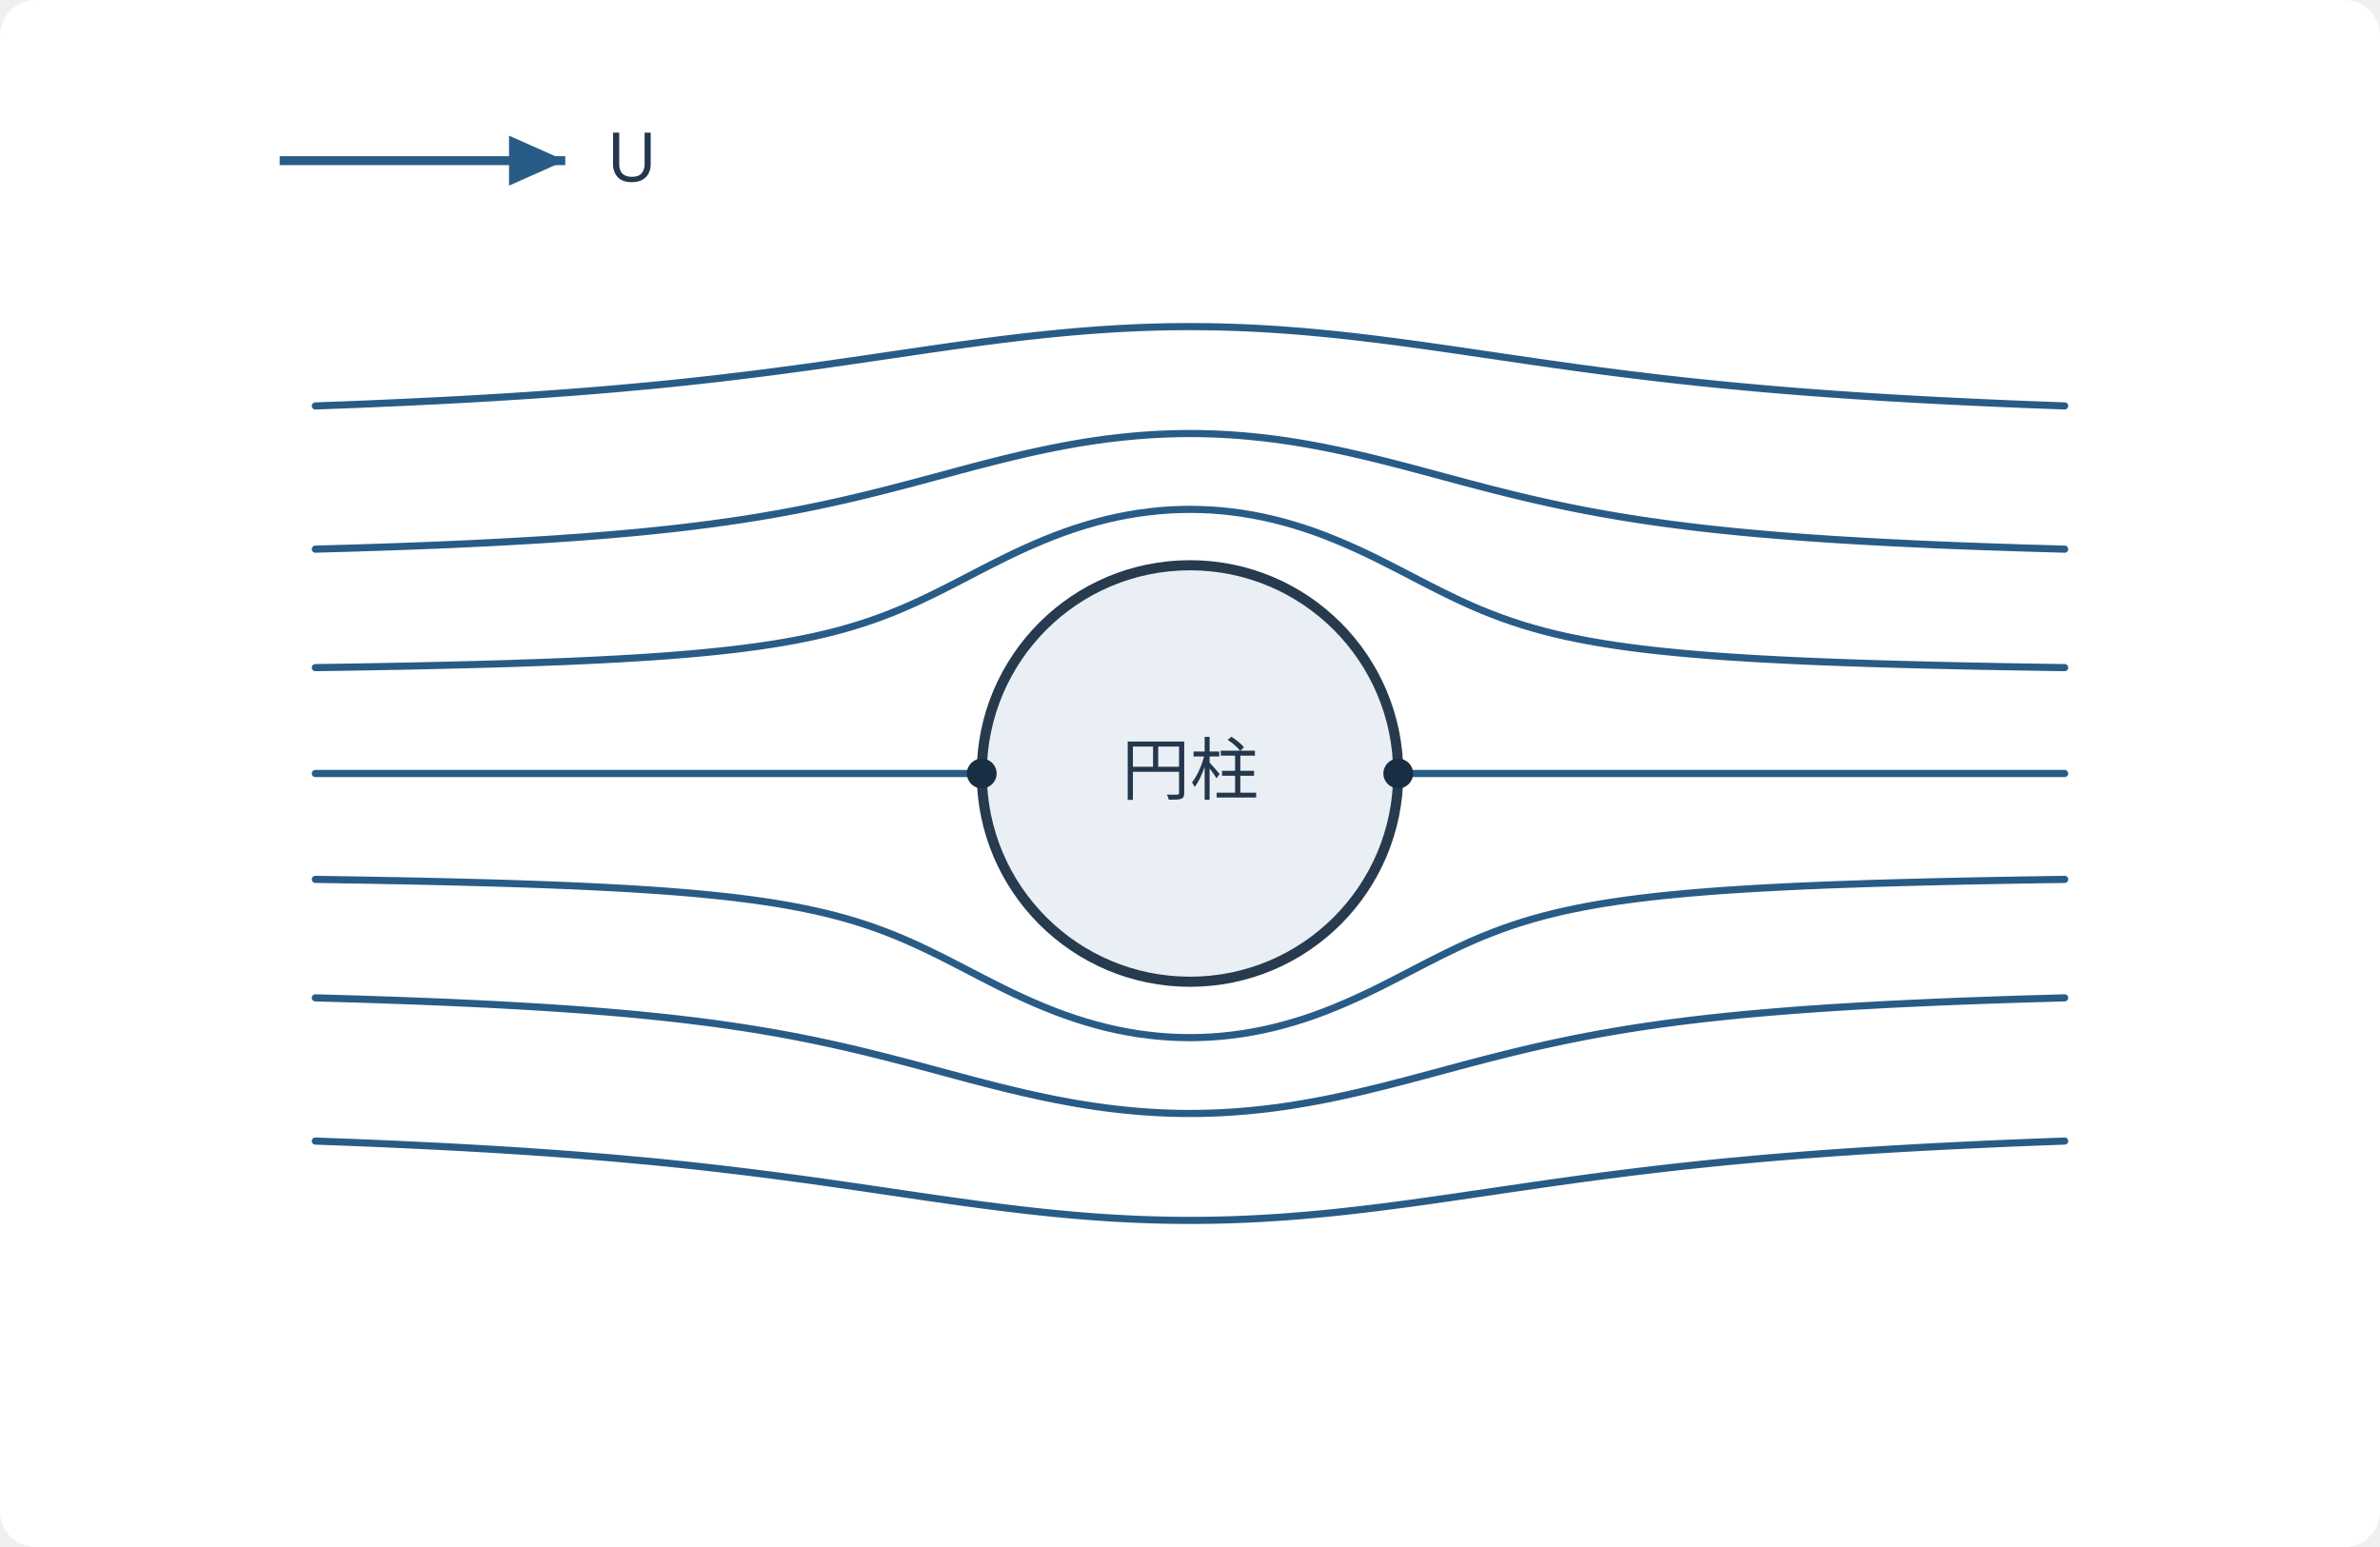
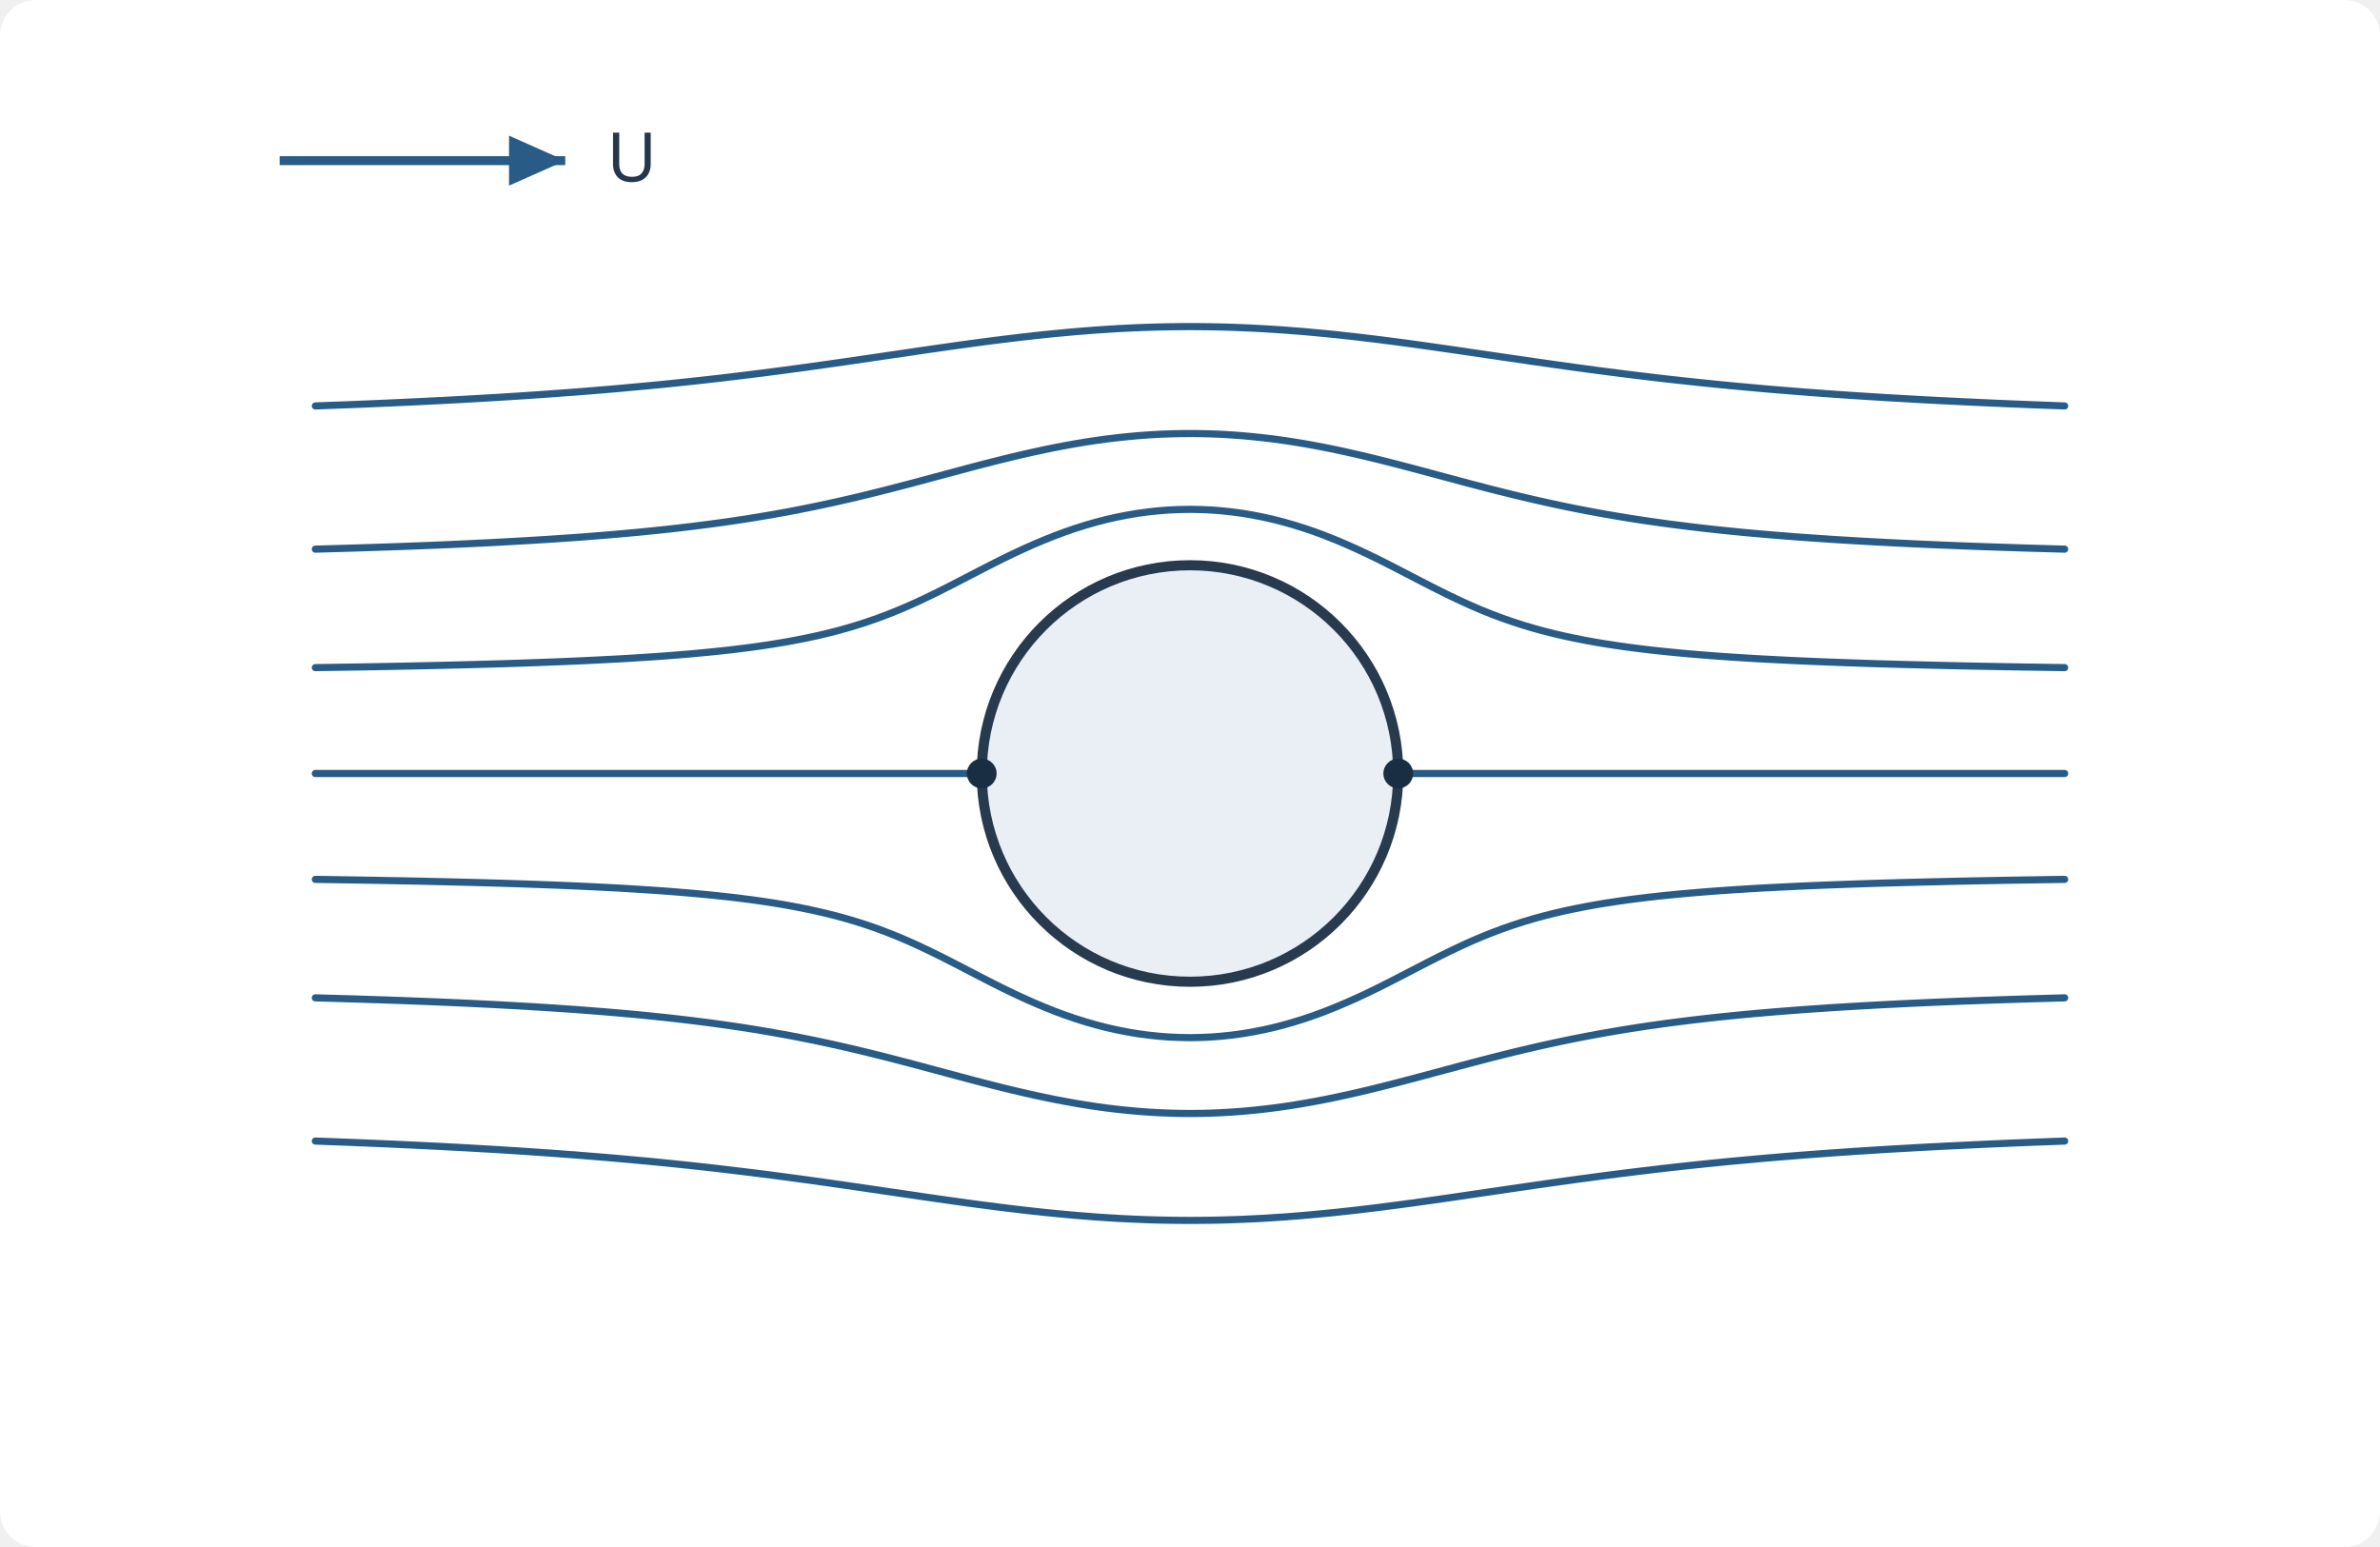
<svg xmlns="http://www.w3.org/2000/svg" viewBox="0 0 800 520" data-layout-lint="strict" role="img" aria-labelledby="title desc">
  <defs>
    <marker id="flow-arrow" viewBox="0 0 10 10" refX="9" refY="5" markerWidth="7" markerHeight="7" orient="auto">
      <path d="M 0 1 L 9 5 L 0 9 Z" fill="#285c87" />
    </marker>
  </defs>
  <rect x="0" y="0" width="800" height="520" rx="12" fill="#ffffff" />
  <g fill="none" stroke="#285c87" stroke-width="2.4" stroke-linecap="round" stroke-linejoin="round" aria-label="流れ関数の等高線">
    <path d="M106.00,224.41 L109.50,224.36 L113.00,224.31 L116.50,224.25 L120.00,224.20 L123.50,224.14 L127.00,224.08 L130.50,224.01 L134.00,223.95 L137.50,223.88 L141.00,223.81 L144.50,223.73 L148.00,223.65 L151.50,223.57 L155.00,223.48 L158.50,223.39 L162.00,223.30 L165.50,223.20 L169.00,223.10 L172.50,222.99 L176.00,222.87 L179.50,222.75 L183.00,222.62 L186.50,222.49 L190.00,222.35 L193.50,222.20 L197.00,222.04 L200.50,221.87 L204.00,221.69 L207.50,221.51 L211.00,221.31 L214.50,221.09 L218.00,220.87 L221.50,220.63 L225.00,220.37 L228.50,220.09 L232.00,219.80 L235.50,219.48 L239.00,219.14 L242.50,218.78 L246.00,218.39 L249.50,217.96 L253.00,217.51 L256.50,217.01 L260.00,216.48 L263.50,215.90 L267.00,215.27 L270.50,214.58 L274.00,213.84 L277.50,213.03 L281.00,212.15 L284.50,211.19 L288.00,210.15 L291.50,209.02 L295.00,207.80 L298.50,206.48 L302.00,205.08 L305.50,203.58 L309.00,201.99 L312.50,200.33 L316.00,198.61 L319.50,196.84 L323.00,195.04 L326.50,193.22 L330.00,191.41 L333.50,189.62 L337.00,187.86 L340.50,186.16 L344.00,184.53 L347.50,182.97 L351.00,181.49 L354.50,180.09 L358.00,178.79 L361.50,177.59 L365.00,176.49 L368.50,175.49 L372.00,174.59 L375.50,173.80 L379.00,173.12 L382.50,172.53 L386.00,172.06 L389.50,171.69 L393.00,171.42 L396.50,171.27 L400.00,171.21 L403.50,171.27 L407.00,171.42 L410.50,171.69 L414.00,172.06 L417.50,172.53 L421.00,173.12 L424.50,173.80 L428.00,174.59 L431.50,175.49 L435.00,176.49 L438.50,177.59 L442.00,178.79 L445.50,180.09 L449.00,181.49 L452.50,182.97 L456.00,184.53 L459.50,186.16 L463.00,187.86 L466.50,189.62 L470.00,191.41 L473.50,193.22 L477.00,195.04 L480.50,196.84 L484.00,198.61 L487.50,200.33 L491.00,201.99 L494.50,203.58 L498.00,205.08 L501.50,206.48 L505.00,207.80 L508.50,209.02 L512.00,210.15 L515.50,211.19 L519.00,212.15 L522.50,213.03 L526.00,213.84 L529.50,214.58 L533.00,215.27 L536.50,215.90 L540.00,216.48 L543.50,217.01 L547.00,217.51 L550.50,217.96 L554.00,218.39 L557.50,218.78 L561.00,219.14 L564.50,219.48 L568.00,219.80 L571.50,220.09 L575.00,220.37 L578.50,220.63 L582.00,220.87 L585.50,221.09 L589.00,221.31 L592.50,221.51 L596.00,221.69 L599.50,221.87 L603.00,222.04 L606.50,222.20 L610.00,222.35 L613.50,222.49 L617.00,222.62 L620.50,222.75 L624.00,222.87 L627.50,222.99 L631.00,223.10 L634.50,223.20 L638.00,223.30 L641.50,223.39 L645.00,223.48 L648.50,223.57 L652.00,223.65 L655.50,223.73 L659.00,223.81 L662.50,223.88 L666.00,223.95 L669.50,224.01 L673.00,224.08 L676.50,224.14 L680.00,224.20 L683.50,224.25 L687.00,224.31 L690.50,224.36 L694.00,224.41" />
    <path d="M106.00,184.59 L109.50,184.49 L113.00,184.39 L116.50,184.29 L120.00,184.19 L123.50,184.07 L127.00,183.96 L130.50,183.84 L134.00,183.72 L137.50,183.59 L141.00,183.46 L144.50,183.32 L148.00,183.18 L151.50,183.03 L155.00,182.87 L158.50,182.71 L162.00,182.54 L165.50,182.37 L169.00,182.18 L172.50,181.99 L176.00,181.79 L179.50,181.58 L183.00,181.37 L186.50,181.14 L190.00,180.90 L193.50,180.66 L197.00,180.40 L200.50,180.12 L204.00,179.84 L207.50,179.54 L211.00,179.23 L214.50,178.91 L218.00,178.56 L221.50,178.20 L225.00,177.83 L228.50,177.43 L232.00,177.02 L235.50,176.58 L239.00,176.13 L242.50,175.65 L246.00,175.15 L249.50,174.63 L253.00,174.08 L256.50,173.50 L260.00,172.90 L263.50,172.27 L267.00,171.62 L270.50,170.93 L274.00,170.22 L277.50,169.48 L281.00,168.71 L284.50,167.92 L288.00,167.10 L291.50,166.26 L295.00,165.39 L298.50,164.51 L302.00,163.60 L305.50,162.69 L309.00,161.76 L312.50,160.82 L316.00,159.88 L319.50,158.94 L323.00,158.00 L326.50,157.07 L330.00,156.16 L333.50,155.26 L337.00,154.38 L340.50,153.53 L344.00,152.71 L347.50,151.92 L351.00,151.17 L354.50,150.45 L358.00,149.78 L361.50,149.15 L365.00,148.57 L368.50,148.04 L372.00,147.56 L375.50,147.14 L379.00,146.77 L382.50,146.45 L386.00,146.19 L389.50,145.98 L393.00,145.84 L396.50,145.75 L400.00,145.72 L403.50,145.75 L407.00,145.84 L410.50,145.98 L414.00,146.19 L417.50,146.45 L421.00,146.77 L424.50,147.14 L428.00,147.56 L431.50,148.04 L435.00,148.57 L438.50,149.15 L442.00,149.78 L445.50,150.45 L449.00,151.17 L452.50,151.92 L456.00,152.71 L459.50,153.53 L463.00,154.38 L466.50,155.26 L470.00,156.16 L473.50,157.07 L477.00,158.00 L480.50,158.94 L484.00,159.88 L487.50,160.82 L491.00,161.76 L494.50,162.69 L498.00,163.60 L501.50,164.51 L505.00,165.39 L508.50,166.26 L512.00,167.10 L515.50,167.92 L519.00,168.71 L522.50,169.48 L526.00,170.22 L529.50,170.93 L533.00,171.62 L536.50,172.27 L540.00,172.90 L543.50,173.50 L547.00,174.08 L550.50,174.63 L554.00,175.15 L557.50,175.65 L561.00,176.13 L564.50,176.58 L568.00,177.02 L571.50,177.43 L575.00,177.83 L578.50,178.20 L582.00,178.56 L585.50,178.91 L589.00,179.23 L592.50,179.54 L596.00,179.84 L599.50,180.12 L603.00,180.40 L606.50,180.66 L610.00,180.90 L613.50,181.14 L617.00,181.37 L620.50,181.58 L624.00,181.79 L627.50,181.99 L631.00,182.18 L634.50,182.37 L638.00,182.54 L641.50,182.71 L645.00,182.87 L648.50,183.03 L652.00,183.18 L655.50,183.32 L659.00,183.46 L662.50,183.59 L666.00,183.72 L669.50,183.84 L673.00,183.96 L676.50,184.07 L680.00,184.19 L683.50,184.29 L687.00,184.39 L690.50,184.49 L694.00,184.59" />
    <path d="M106.00,136.45 L109.50,136.32 L113.00,136.19 L116.50,136.06 L120.00,135.92 L123.50,135.78 L127.00,135.63 L130.50,135.48 L134.00,135.32 L137.50,135.16 L141.00,134.99 L144.50,134.82 L148.00,134.65 L151.50,134.46 L155.00,134.28 L158.50,134.08 L162.00,133.88 L165.50,133.68 L169.00,133.46 L172.50,133.24 L176.00,133.02 L179.50,132.78 L183.00,132.54 L186.50,132.29 L190.00,132.03 L193.50,131.77 L197.00,131.49 L200.50,131.21 L204.00,130.92 L207.50,130.62 L211.00,130.30 L214.50,129.98 L218.00,129.66 L221.50,129.32 L225.00,128.97 L228.50,128.61 L232.00,128.24 L235.50,127.86 L239.00,127.47 L242.50,127.07 L246.00,126.65 L249.50,126.23 L253.00,125.80 L256.50,125.36 L260.00,124.91 L263.50,124.45 L267.00,123.98 L270.50,123.51 L274.00,123.02 L277.50,122.53 L281.00,122.03 L284.50,121.53 L288.00,121.02 L291.50,120.51 L295.00,120.00 L298.50,119.48 L302.00,118.97 L305.50,118.46 L309.00,117.94 L312.50,117.43 L316.00,116.93 L319.50,116.43 L323.00,115.94 L326.50,115.46 L330.00,114.99 L333.50,114.54 L337.00,114.09 L340.50,113.67 L344.00,113.25 L347.50,112.86 L351.00,112.48 L354.50,112.13 L358.00,111.80 L361.50,111.48 L365.00,111.20 L368.50,110.93 L372.00,110.70 L375.50,110.48 L379.00,110.30 L382.50,110.14 L386.00,110.01 L389.50,109.91 L393.00,109.84 L396.50,109.80 L400.00,109.78 L403.50,109.80 L407.00,109.84 L410.50,109.91 L414.00,110.01 L417.50,110.14 L421.00,110.30 L424.50,110.48 L428.00,110.70 L431.50,110.93 L435.00,111.20 L438.50,111.48 L442.00,111.80 L445.50,112.13 L449.00,112.48 L452.50,112.86 L456.00,113.25 L459.50,113.67 L463.00,114.09 L466.50,114.54 L470.00,114.99 L473.50,115.46 L477.00,115.94 L480.50,116.43 L484.00,116.93 L487.50,117.43 L491.00,117.94 L494.50,118.46 L498.00,118.97 L501.50,119.48 L505.00,120.00 L508.50,120.51 L512.00,121.02 L515.50,121.53 L519.00,122.03 L522.50,122.53 L526.00,123.02 L529.50,123.51 L533.00,123.98 L536.50,124.45 L540.00,124.91 L543.50,125.36 L547.00,125.80 L550.50,126.23 L554.00,126.65 L557.50,127.07 L561.00,127.47 L564.50,127.86 L568.00,128.24 L571.50,128.61 L575.00,128.97 L578.50,129.32 L582.00,129.66 L585.50,129.98 L589.00,130.30 L592.50,130.62 L596.00,130.92 L599.50,131.21 L603.00,131.49 L606.50,131.77 L610.00,132.03 L613.50,132.29 L617.00,132.54 L620.50,132.78 L624.00,133.02 L627.50,133.24 L631.00,133.46 L634.50,133.68 L638.00,133.88 L641.50,134.08 L645.00,134.28 L648.50,134.46 L652.00,134.65 L655.50,134.82 L659.00,134.99 L662.50,135.16 L666.00,135.32 L669.50,135.48 L673.00,135.63 L676.50,135.78 L680.00,135.92 L683.50,136.06 L687.00,136.19 L690.50,136.32 L694.00,136.45" />
    <path d="M106.00,295.59 L109.50,295.64 L113.00,295.69 L116.50,295.75 L120.00,295.80 L123.50,295.86 L127.00,295.92 L130.50,295.99 L134.00,296.05 L137.50,296.12 L141.00,296.19 L144.50,296.27 L148.00,296.35 L151.50,296.43 L155.00,296.52 L158.50,296.61 L162.00,296.70 L165.50,296.80 L169.00,296.90 L172.50,297.01 L176.00,297.13 L179.50,297.25 L183.00,297.38 L186.50,297.51 L190.00,297.65 L193.50,297.80 L197.00,297.96 L200.50,298.13 L204.00,298.31 L207.50,298.49 L211.00,298.69 L214.50,298.91 L218.00,299.13 L221.50,299.37 L225.00,299.63 L228.50,299.91 L232.00,300.20 L235.50,300.52 L239.00,300.86 L242.50,301.22 L246.00,301.61 L249.50,302.04 L253.00,302.49 L256.50,302.99 L260.00,303.52 L263.50,304.10 L267.00,304.73 L270.50,305.42 L274.00,306.16 L277.50,306.97 L281.00,307.85 L284.50,308.81 L288.00,309.85 L291.50,310.98 L295.00,312.20 L298.50,313.52 L302.00,314.92 L305.50,316.42 L309.00,318.01 L312.50,319.67 L316.00,321.39 L319.50,323.16 L323.00,324.96 L326.50,326.78 L330.00,328.59 L333.50,330.38 L337.00,332.14 L340.50,333.84 L344.00,335.47 L347.50,337.03 L351.00,338.51 L354.50,339.91 L358.00,341.21 L361.50,342.41 L365.00,343.51 L368.50,344.51 L372.00,345.41 L375.50,346.20 L379.00,346.88 L382.50,347.47 L386.00,347.94 L389.50,348.31 L393.00,348.58 L396.50,348.73 L400.00,348.79 L403.50,348.73 L407.00,348.58 L410.50,348.31 L414.00,347.94 L417.50,347.47 L421.00,346.88 L424.50,346.20 L428.00,345.41 L431.50,344.51 L435.00,343.51 L438.50,342.41 L442.00,341.21 L445.50,339.91 L449.00,338.51 L452.50,337.03 L456.00,335.47 L459.50,333.84 L463.00,332.14 L466.50,330.38 L470.00,328.59 L473.50,326.78 L477.00,324.96 L480.50,323.16 L484.00,321.39 L487.50,319.67 L491.00,318.01 L494.50,316.42 L498.00,314.92 L501.50,313.52 L505.00,312.20 L508.50,310.98 L512.00,309.85 L515.50,308.81 L519.00,307.85 L522.50,306.97 L526.00,306.16 L529.50,305.42 L533.00,304.73 L536.50,304.10 L540.00,303.52 L543.50,302.99 L547.00,302.49 L550.50,302.04 L554.00,301.61 L557.50,301.22 L561.00,300.86 L564.50,300.52 L568.00,300.20 L571.50,299.91 L575.00,299.63 L578.50,299.37 L582.00,299.13 L585.50,298.91 L589.00,298.69 L592.50,298.49 L596.00,298.31 L599.50,298.13 L603.00,297.96 L606.50,297.80 L610.00,297.65 L613.50,297.51 L617.00,297.38 L620.50,297.25 L624.00,297.13 L627.50,297.01 L631.00,296.90 L634.50,296.80 L638.00,296.70 L641.50,296.61 L645.00,296.52 L648.50,296.43 L652.00,296.35 L655.50,296.27 L659.00,296.19 L662.50,296.12 L666.00,296.05 L669.50,295.99 L673.00,295.92 L676.50,295.86 L680.00,295.80 L683.50,295.75 L687.00,295.69 L690.50,295.64 L694.00,295.59" />
    <path d="M106.00,335.41 L109.50,335.51 L113.00,335.61 L116.50,335.71 L120.00,335.81 L123.50,335.93 L127.00,336.04 L130.50,336.16 L134.00,336.28 L137.50,336.41 L141.00,336.54 L144.50,336.68 L148.00,336.82 L151.50,336.97 L155.00,337.13 L158.50,337.29 L162.00,337.46 L165.50,337.63 L169.00,337.82 L172.50,338.01 L176.00,338.21 L179.50,338.42 L183.00,338.63 L186.50,338.86 L190.00,339.10 L193.50,339.34 L197.00,339.60 L200.50,339.88 L204.00,340.16 L207.50,340.46 L211.00,340.77 L214.50,341.09 L218.00,341.44 L221.50,341.80 L225.00,342.17 L228.50,342.57 L232.00,342.98 L235.50,343.42 L239.00,343.87 L242.50,344.35 L246.00,344.85 L249.50,345.37 L253.00,345.92 L256.50,346.50 L260.00,347.10 L263.50,347.73 L267.00,348.38 L270.50,349.07 L274.00,349.78 L277.50,350.52 L281.00,351.29 L284.50,352.08 L288.00,352.90 L291.50,353.74 L295.00,354.61 L298.50,355.49 L302.00,356.40 L305.50,357.31 L309.00,358.24 L312.50,359.18 L316.00,360.12 L319.50,361.06 L323.00,362.00 L326.50,362.93 L330.00,363.84 L333.50,364.74 L337.00,365.62 L340.50,366.47 L344.00,367.29 L347.50,368.08 L351.00,368.83 L354.50,369.55 L358.00,370.22 L361.50,370.85 L365.00,371.43 L368.50,371.96 L372.00,372.44 L375.50,372.86 L379.00,373.23 L382.50,373.55 L386.00,373.81 L389.50,374.02 L393.00,374.16 L396.50,374.25 L400.00,374.28 L403.50,374.25 L407.00,374.16 L410.50,374.02 L414.00,373.81 L417.50,373.55 L421.00,373.23 L424.50,372.86 L428.00,372.44 L431.50,371.96 L435.00,371.43 L438.50,370.85 L442.00,370.22 L445.50,369.55 L449.00,368.83 L452.50,368.08 L456.00,367.29 L459.50,366.47 L463.00,365.62 L466.50,364.74 L470.00,363.84 L473.50,362.93 L477.00,362.00 L480.50,361.06 L484.00,360.12 L487.50,359.18 L491.00,358.24 L494.50,357.31 L498.00,356.40 L501.50,355.49 L505.00,354.61 L508.50,353.74 L512.00,352.90 L515.50,352.08 L519.00,351.29 L522.50,350.52 L526.00,349.78 L529.50,349.07 L533.00,348.38 L536.50,347.73 L540.00,347.10 L543.50,346.50 L547.00,345.92 L550.50,345.37 L554.00,344.85 L557.50,344.35 L561.00,343.87 L564.50,343.42 L568.00,342.98 L571.50,342.57 L575.00,342.17 L578.50,341.80 L582.00,341.44 L585.50,341.09 L589.00,340.77 L592.50,340.46 L596.00,340.16 L599.50,339.88 L603.00,339.60 L606.50,339.34 L610.00,339.10 L613.50,338.86 L617.00,338.63 L620.50,338.42 L624.00,338.21 L627.50,338.01 L631.00,337.82 L634.50,337.63 L638.00,337.46 L641.50,337.29 L645.00,337.13 L648.50,336.97 L652.00,336.82 L655.50,336.68 L659.00,336.54 L662.50,336.41 L666.00,336.28 L669.50,336.16 L673.00,336.04 L676.50,335.93 L680.00,335.81 L683.50,335.71 L687.00,335.61 L690.50,335.51 L694.00,335.41" />
    <path d="M106.00,383.55 L109.50,383.68 L113.00,383.81 L116.50,383.94 L120.00,384.08 L123.50,384.22 L127.00,384.37 L130.50,384.52 L134.00,384.68 L137.50,384.84 L141.00,385.01 L144.50,385.18 L148.00,385.35 L151.50,385.54 L155.00,385.72 L158.50,385.92 L162.00,386.12 L165.50,386.32 L169.00,386.54 L172.50,386.76 L176.00,386.98 L179.50,387.22 L183.00,387.46 L186.50,387.71 L190.00,387.97 L193.50,388.23 L197.00,388.51 L200.50,388.79 L204.00,389.08 L207.50,389.38 L211.00,389.70 L214.50,390.02 L218.00,390.34 L221.50,390.68 L225.00,391.03 L228.50,391.39 L232.00,391.76 L235.50,392.14 L239.00,392.53 L242.50,392.93 L246.00,393.35 L249.50,393.77 L253.00,394.20 L256.50,394.64 L260.00,395.09 L263.50,395.55 L267.00,396.02 L270.50,396.49 L274.00,396.98 L277.50,397.47 L281.00,397.97 L284.50,398.47 L288.00,398.98 L291.50,399.49 L295.00,400.00 L298.50,400.52 L302.00,401.03 L305.50,401.54 L309.00,402.06 L312.50,402.57 L316.00,403.07 L319.50,403.57 L323.00,404.06 L326.50,404.54 L330.00,405.01 L333.50,405.46 L337.00,405.91 L340.50,406.33 L344.00,406.75 L347.50,407.14 L351.00,407.52 L354.50,407.87 L358.00,408.20 L361.50,408.52 L365.00,408.80 L368.50,409.07 L372.00,409.30 L375.50,409.52 L379.00,409.70 L382.50,409.86 L386.00,409.99 L389.50,410.09 L393.00,410.16 L396.50,410.20 L400.00,410.22 L403.50,410.20 L407.00,410.16 L410.50,410.09 L414.00,409.99 L417.50,409.86 L421.00,409.70 L424.50,409.52 L428.00,409.30 L431.50,409.07 L435.00,408.80 L438.50,408.52 L442.00,408.20 L445.50,407.87 L449.00,407.52 L452.50,407.14 L456.00,406.75 L459.50,406.33 L463.00,405.91 L466.50,405.46 L470.00,405.01 L473.50,404.54 L477.00,404.06 L480.50,403.57 L484.00,403.07 L487.50,402.57 L491.00,402.06 L494.50,401.54 L498.00,401.03 L501.50,400.52 L505.00,400.00 L508.50,399.49 L512.00,398.98 L515.50,398.47 L519.00,397.97 L522.50,397.47 L526.00,396.98 L529.50,396.49 L533.00,396.02 L536.50,395.55 L540.00,395.09 L543.50,394.64 L547.00,394.20 L550.50,393.77 L554.00,393.35 L557.50,392.93 L561.00,392.53 L564.50,392.14 L568.00,391.76 L571.50,391.39 L575.00,391.03 L578.50,390.68 L582.00,390.34 L585.50,390.02 L589.00,389.70 L592.50,389.38 L596.00,389.08 L599.50,388.79 L603.00,388.51 L606.50,388.23 L610.00,387.97 L613.50,387.71 L617.00,387.46 L620.50,387.22 L624.00,386.98 L627.50,386.76 L631.00,386.54 L634.50,386.32 L638.00,386.12 L641.50,385.92 L645.00,385.72 L648.50,385.54 L652.00,385.35 L655.50,385.18 L659.00,385.01 L662.50,384.84 L666.00,384.68 L669.50,384.52 L673.00,384.37 L676.50,384.22 L680.00,384.08 L683.50,383.94 L687.00,383.81 L690.50,383.68 L694.00,383.55" />
    <path d="M 106,260 H 330" />
    <path d="M 470,260 H 694" />
  </g>
  <circle cx="400" cy="260" r="70" fill="#e9eff5" stroke="#283a4e" stroke-width="3.4" />
-   <text x="400" y="267" text-anchor="middle" fill="#24374c" font-family="sans-serif" font-size="23">円柱</text>
  <circle cx="330" cy="260" r="5" fill="#192e42" />
  <circle cx="470" cy="260" r="5" fill="#192e42" />
  <path d="M 94,54 H 190" fill="none" stroke="#285c87" stroke-width="3" marker-end="url(#flow-arrow)" />
  <text x="204" y="61" font-family="sans-serif" font-size="23" fill="#24374c">U</text>
</svg>
